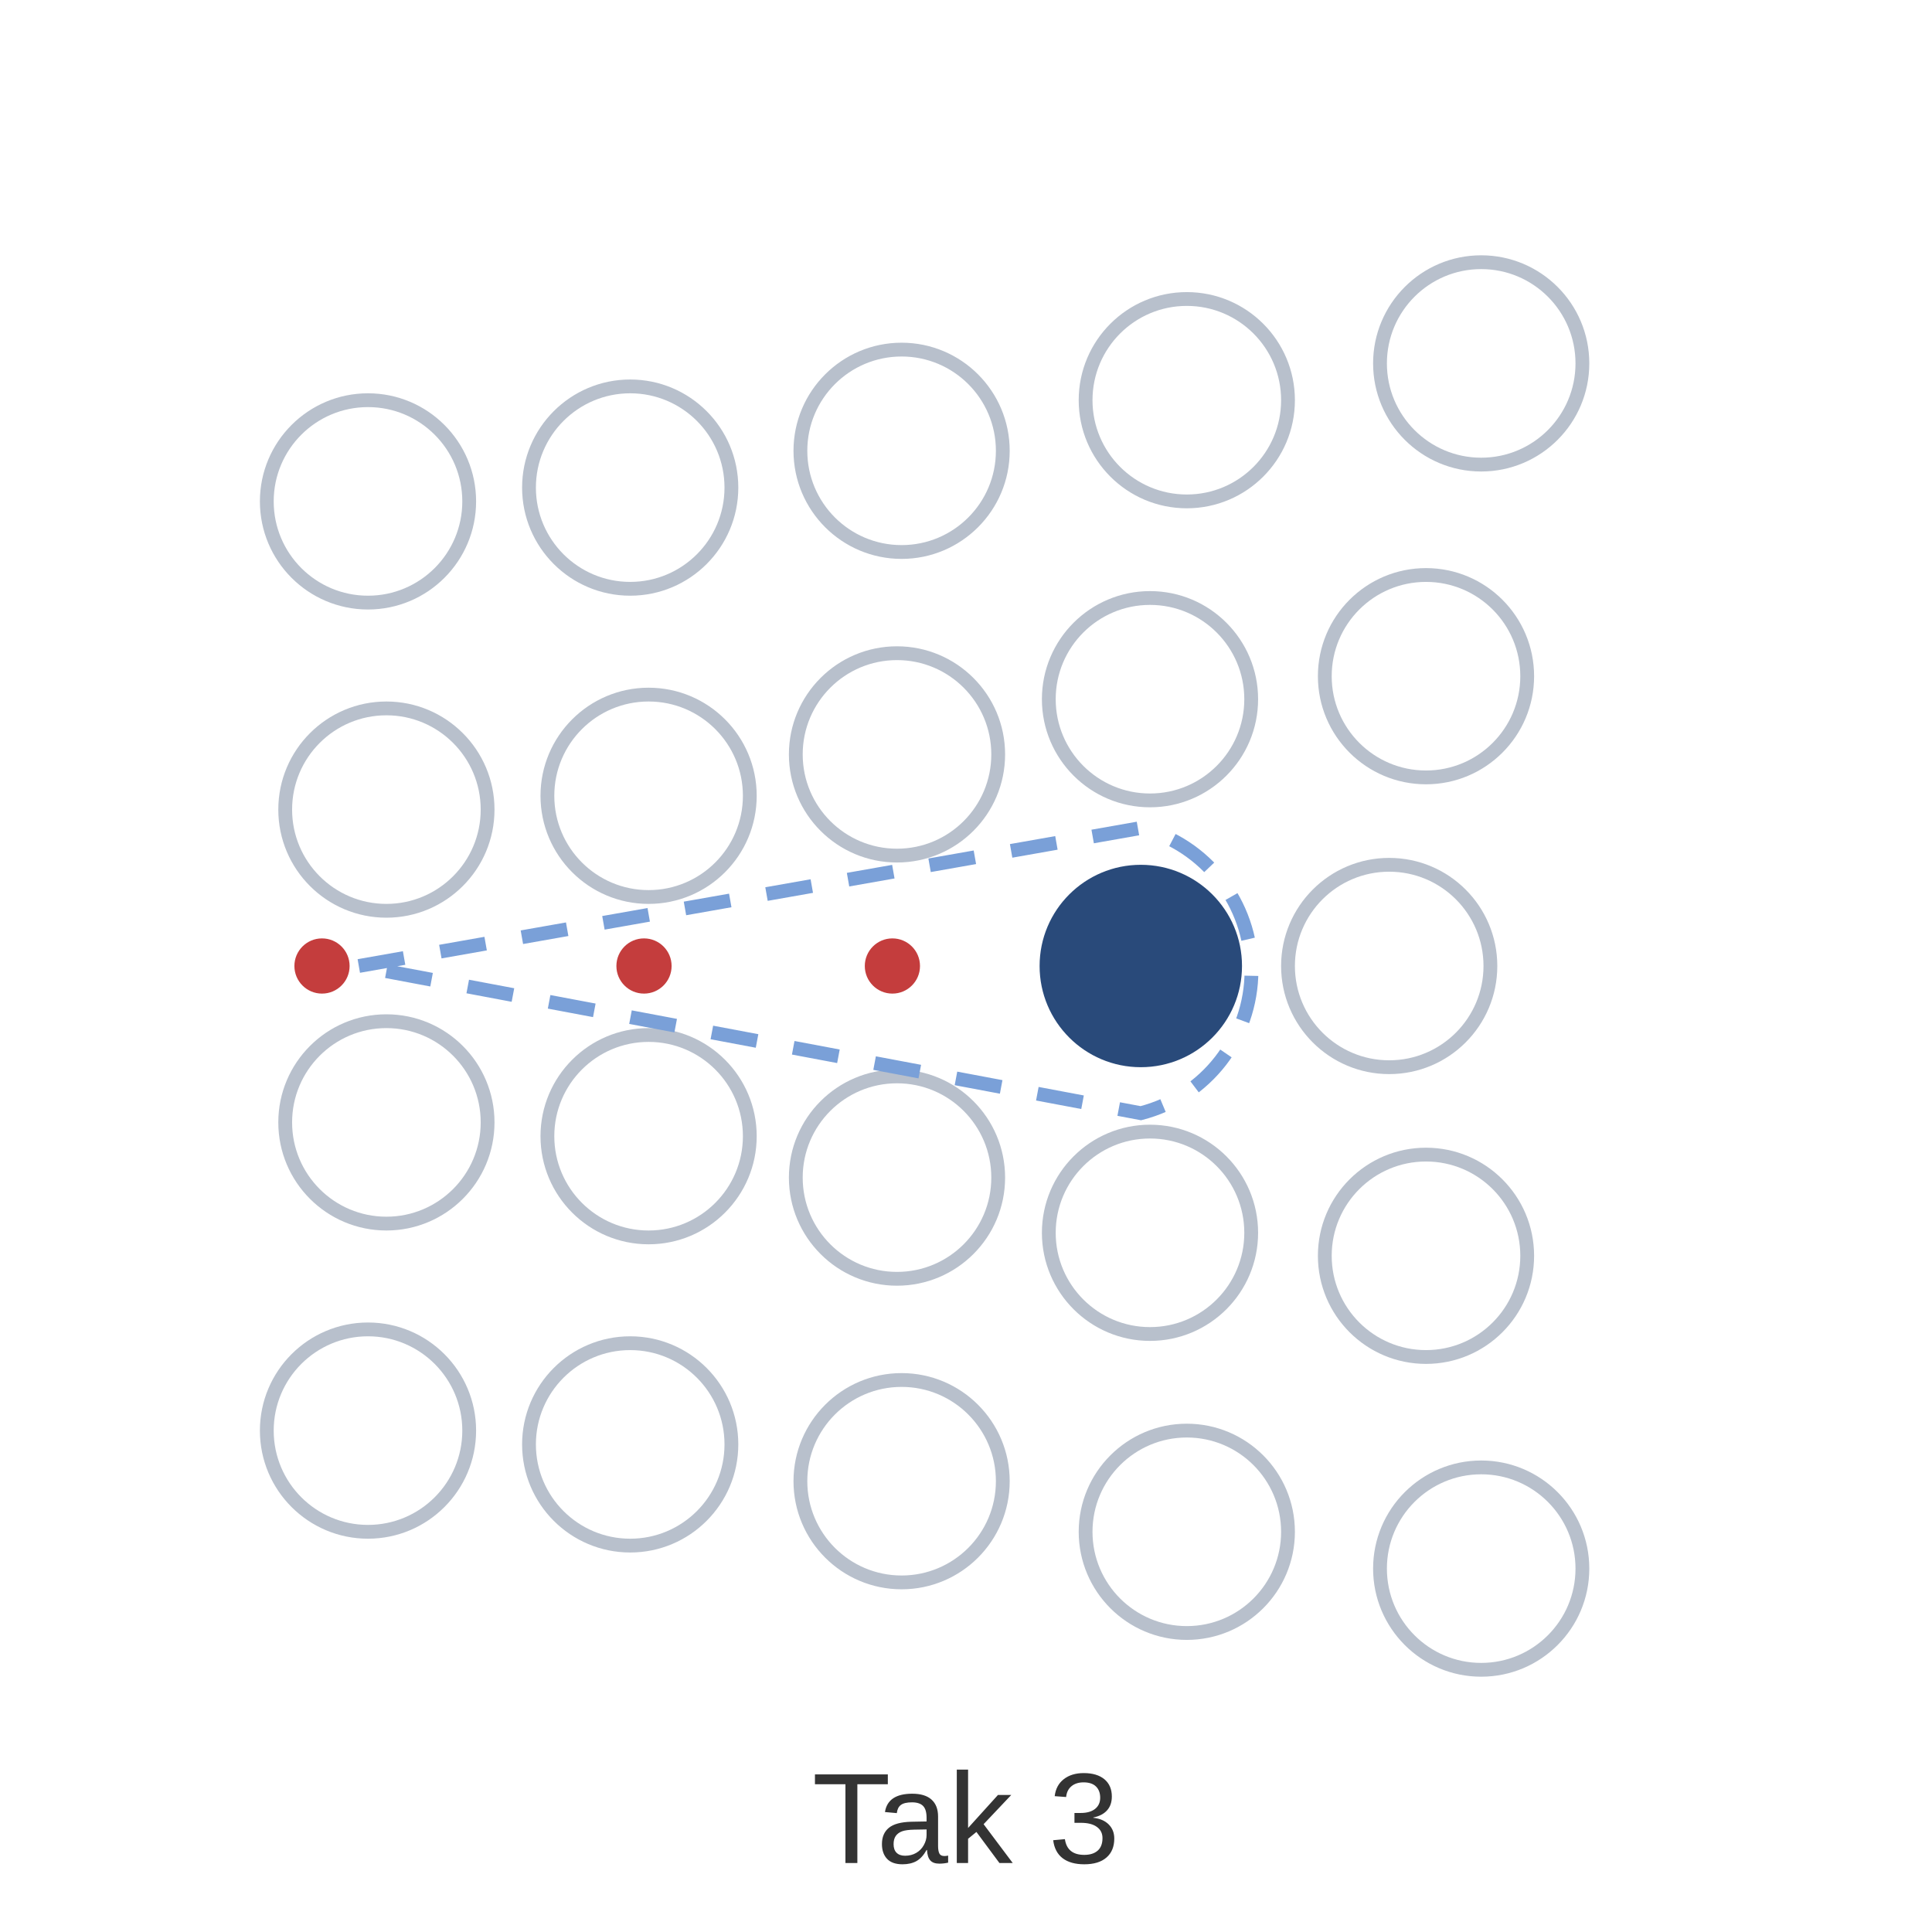
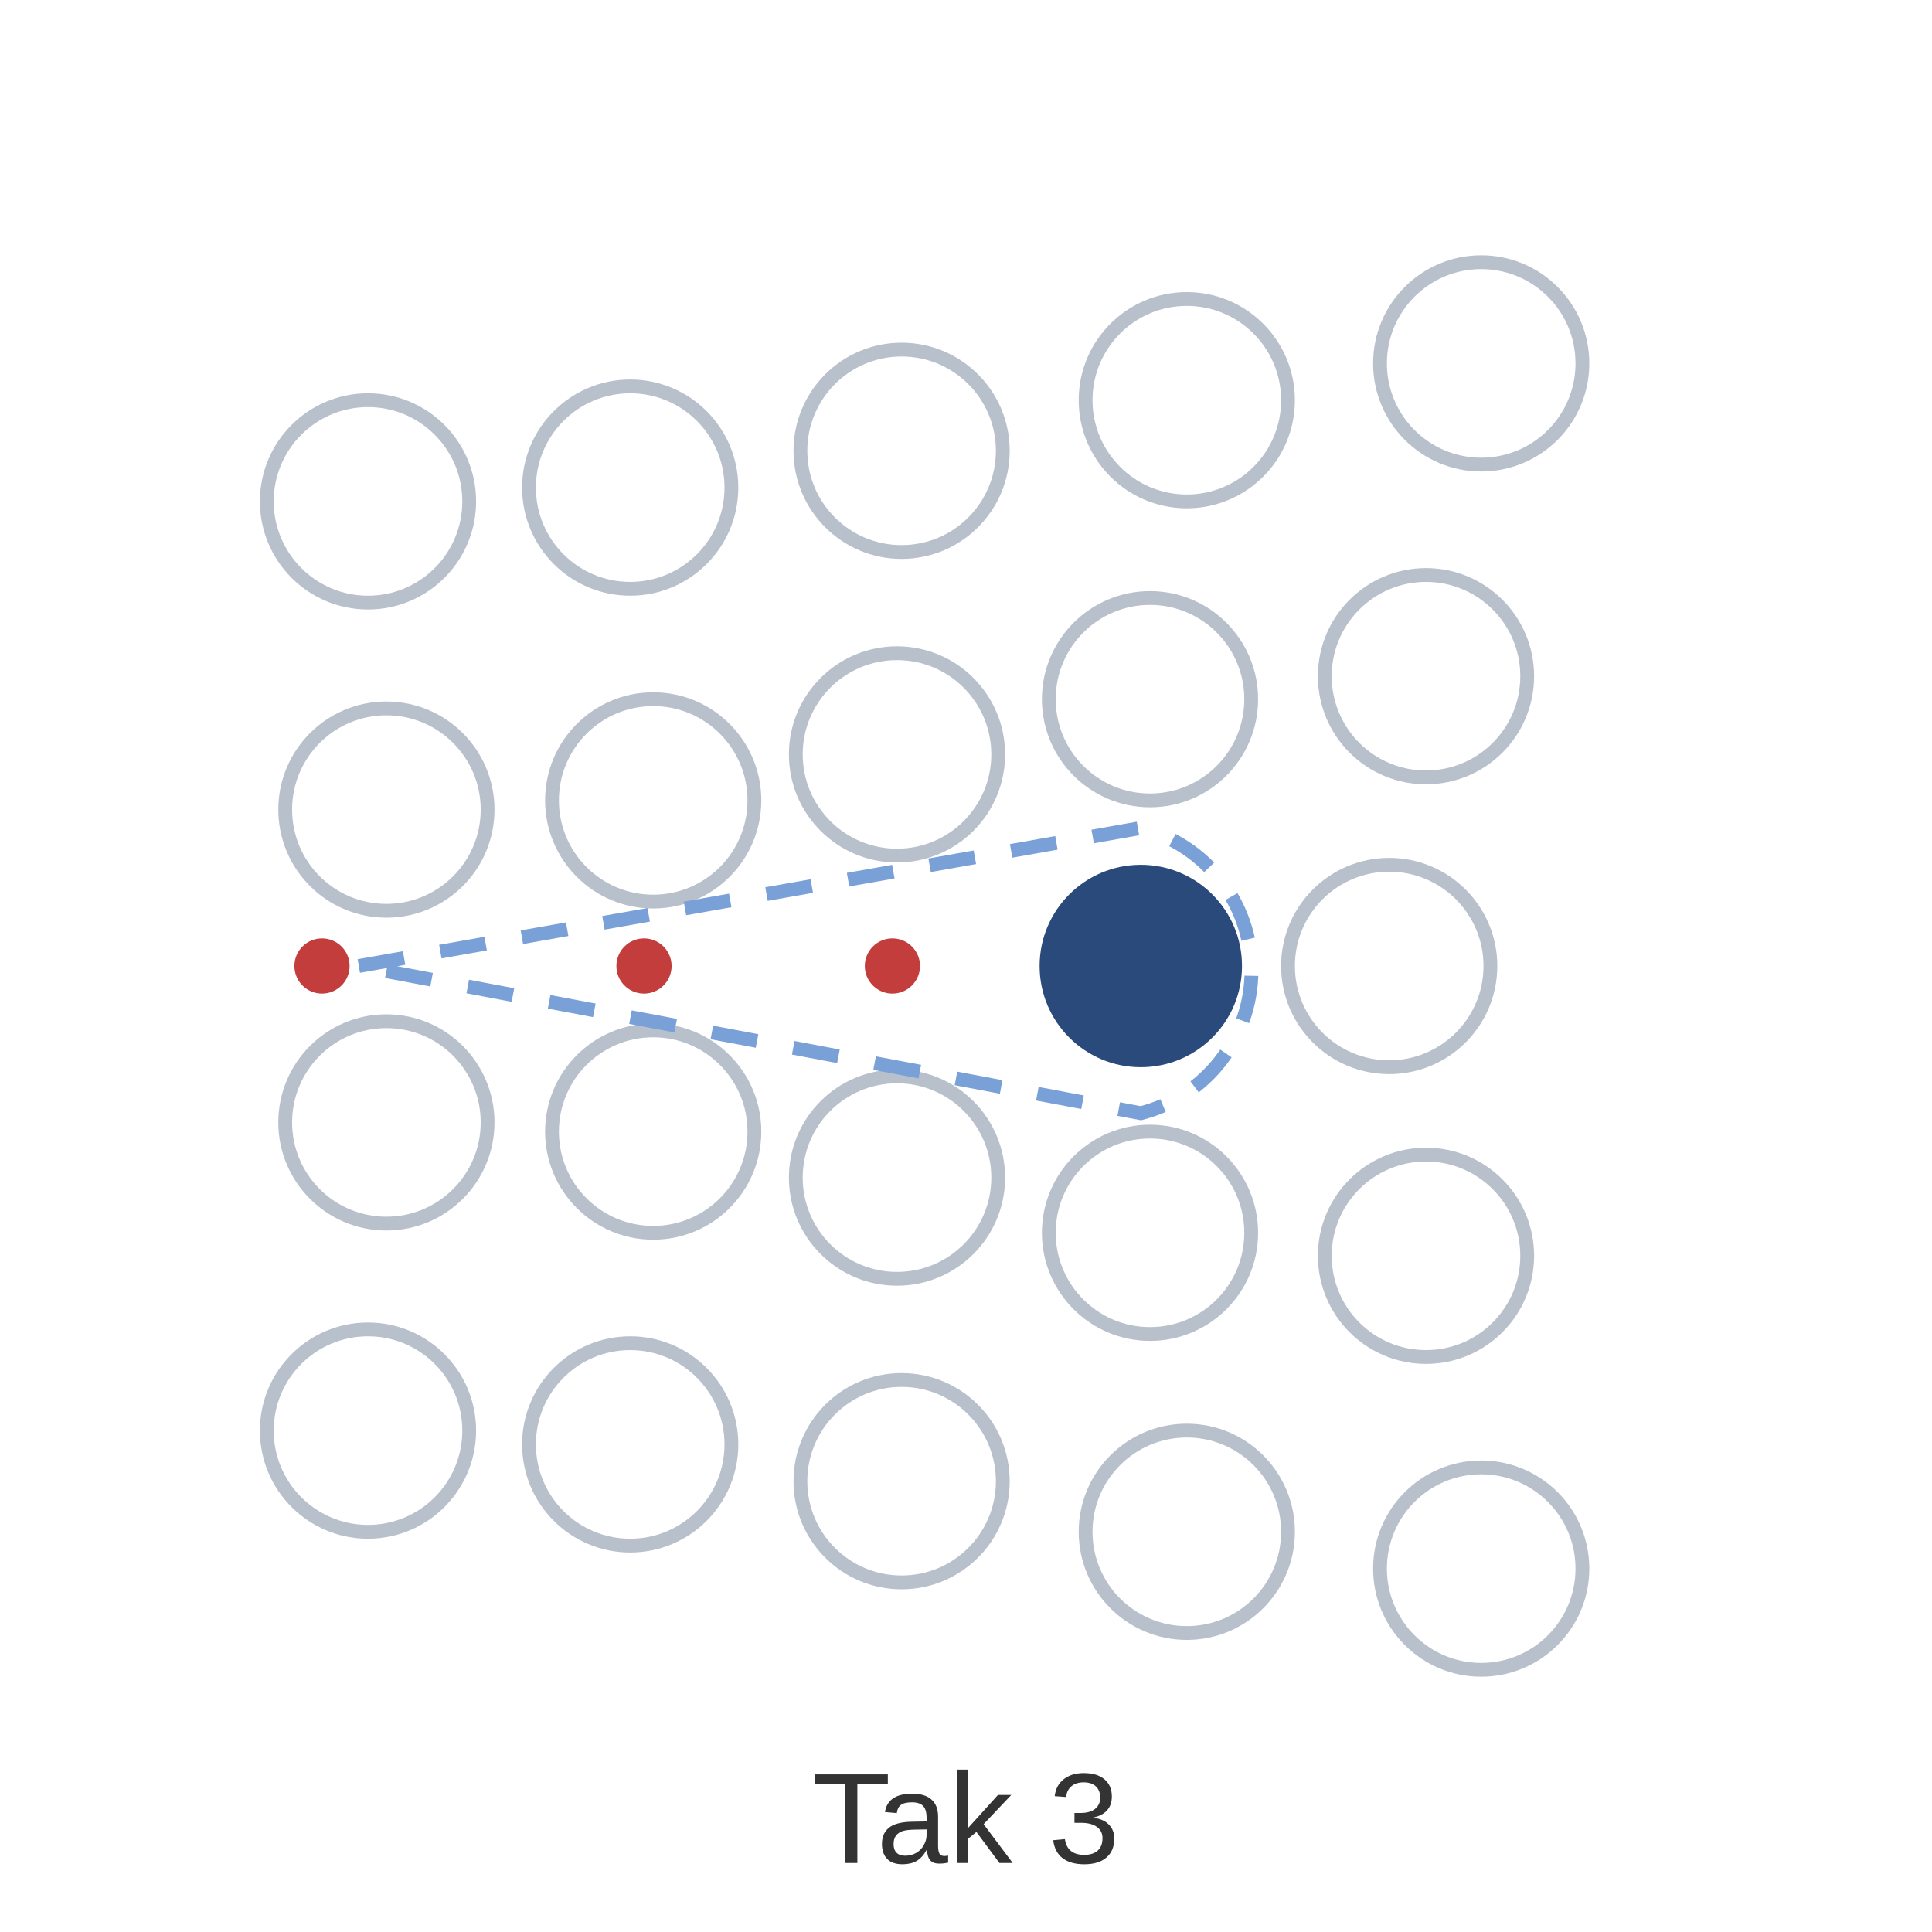
<svg xmlns="http://www.w3.org/2000/svg" width="420" height="420" viewBox="0 0 420 420">
  <rect width="100%" height="100%" fill="white" />
  <g fill="none" stroke="#b8c0cc" stroke-width="3">
    <circle cx="80" cy="109" r="22" />
    <circle cx="137" cy="106" r="22" />
    <circle cx="196" cy="98" r="22" />
    <circle cx="258" cy="87" r="22" />
    <circle cx="322" cy="79" r="22" />
    <circle cx="84" cy="176" r="22" />
-     <circle cx="141" cy="173" r="22" />
+     <circle cx="142" cy="174" r="22" />
    <circle cx="195" cy="164" r="22" />
    <circle cx="250" cy="152" r="22" />
    <circle cx="310" cy="147" r="22" />
    <circle cx="302" cy="210" r="22" />
    <circle cx="84" cy="244" r="22" />
-     <circle cx="141" cy="247" r="22" />
+     <circle cx="142" cy="246" r="22" />
    <circle cx="195" cy="256" r="22" />
    <circle cx="250" cy="268" r="22" />
    <circle cx="310" cy="273" r="22" />
    <circle cx="80" cy="311" r="22" />
    <circle cx="137" cy="314" r="22" />
    <circle cx="196" cy="322" r="22" />
    <circle cx="258" cy="333" r="22" />
    <circle cx="322" cy="341" r="22" />
  </g>
  <circle cx="248" cy="210" r="22" fill="#294a7a" />
  <circle cx="70" cy="210" r="6" fill="#c43d3d" />
  <circle cx="140" cy="210" r="6" fill="#c43d3d" />
  <circle cx="194" cy="210" r="6" fill="#c43d3d" />
  <path d="     M 78 210     L 248 180     A 32 32 0 0 1 248 242     Z" fill="none" stroke="#7aa0d8" stroke-width="3" stroke-dasharray="10 8" />
  <text x="210" y="405" text-anchor="middle" font-family="Arial, sans-serif" font-size="28" fill="#333">
    Tak 3
  </text>
</svg>
